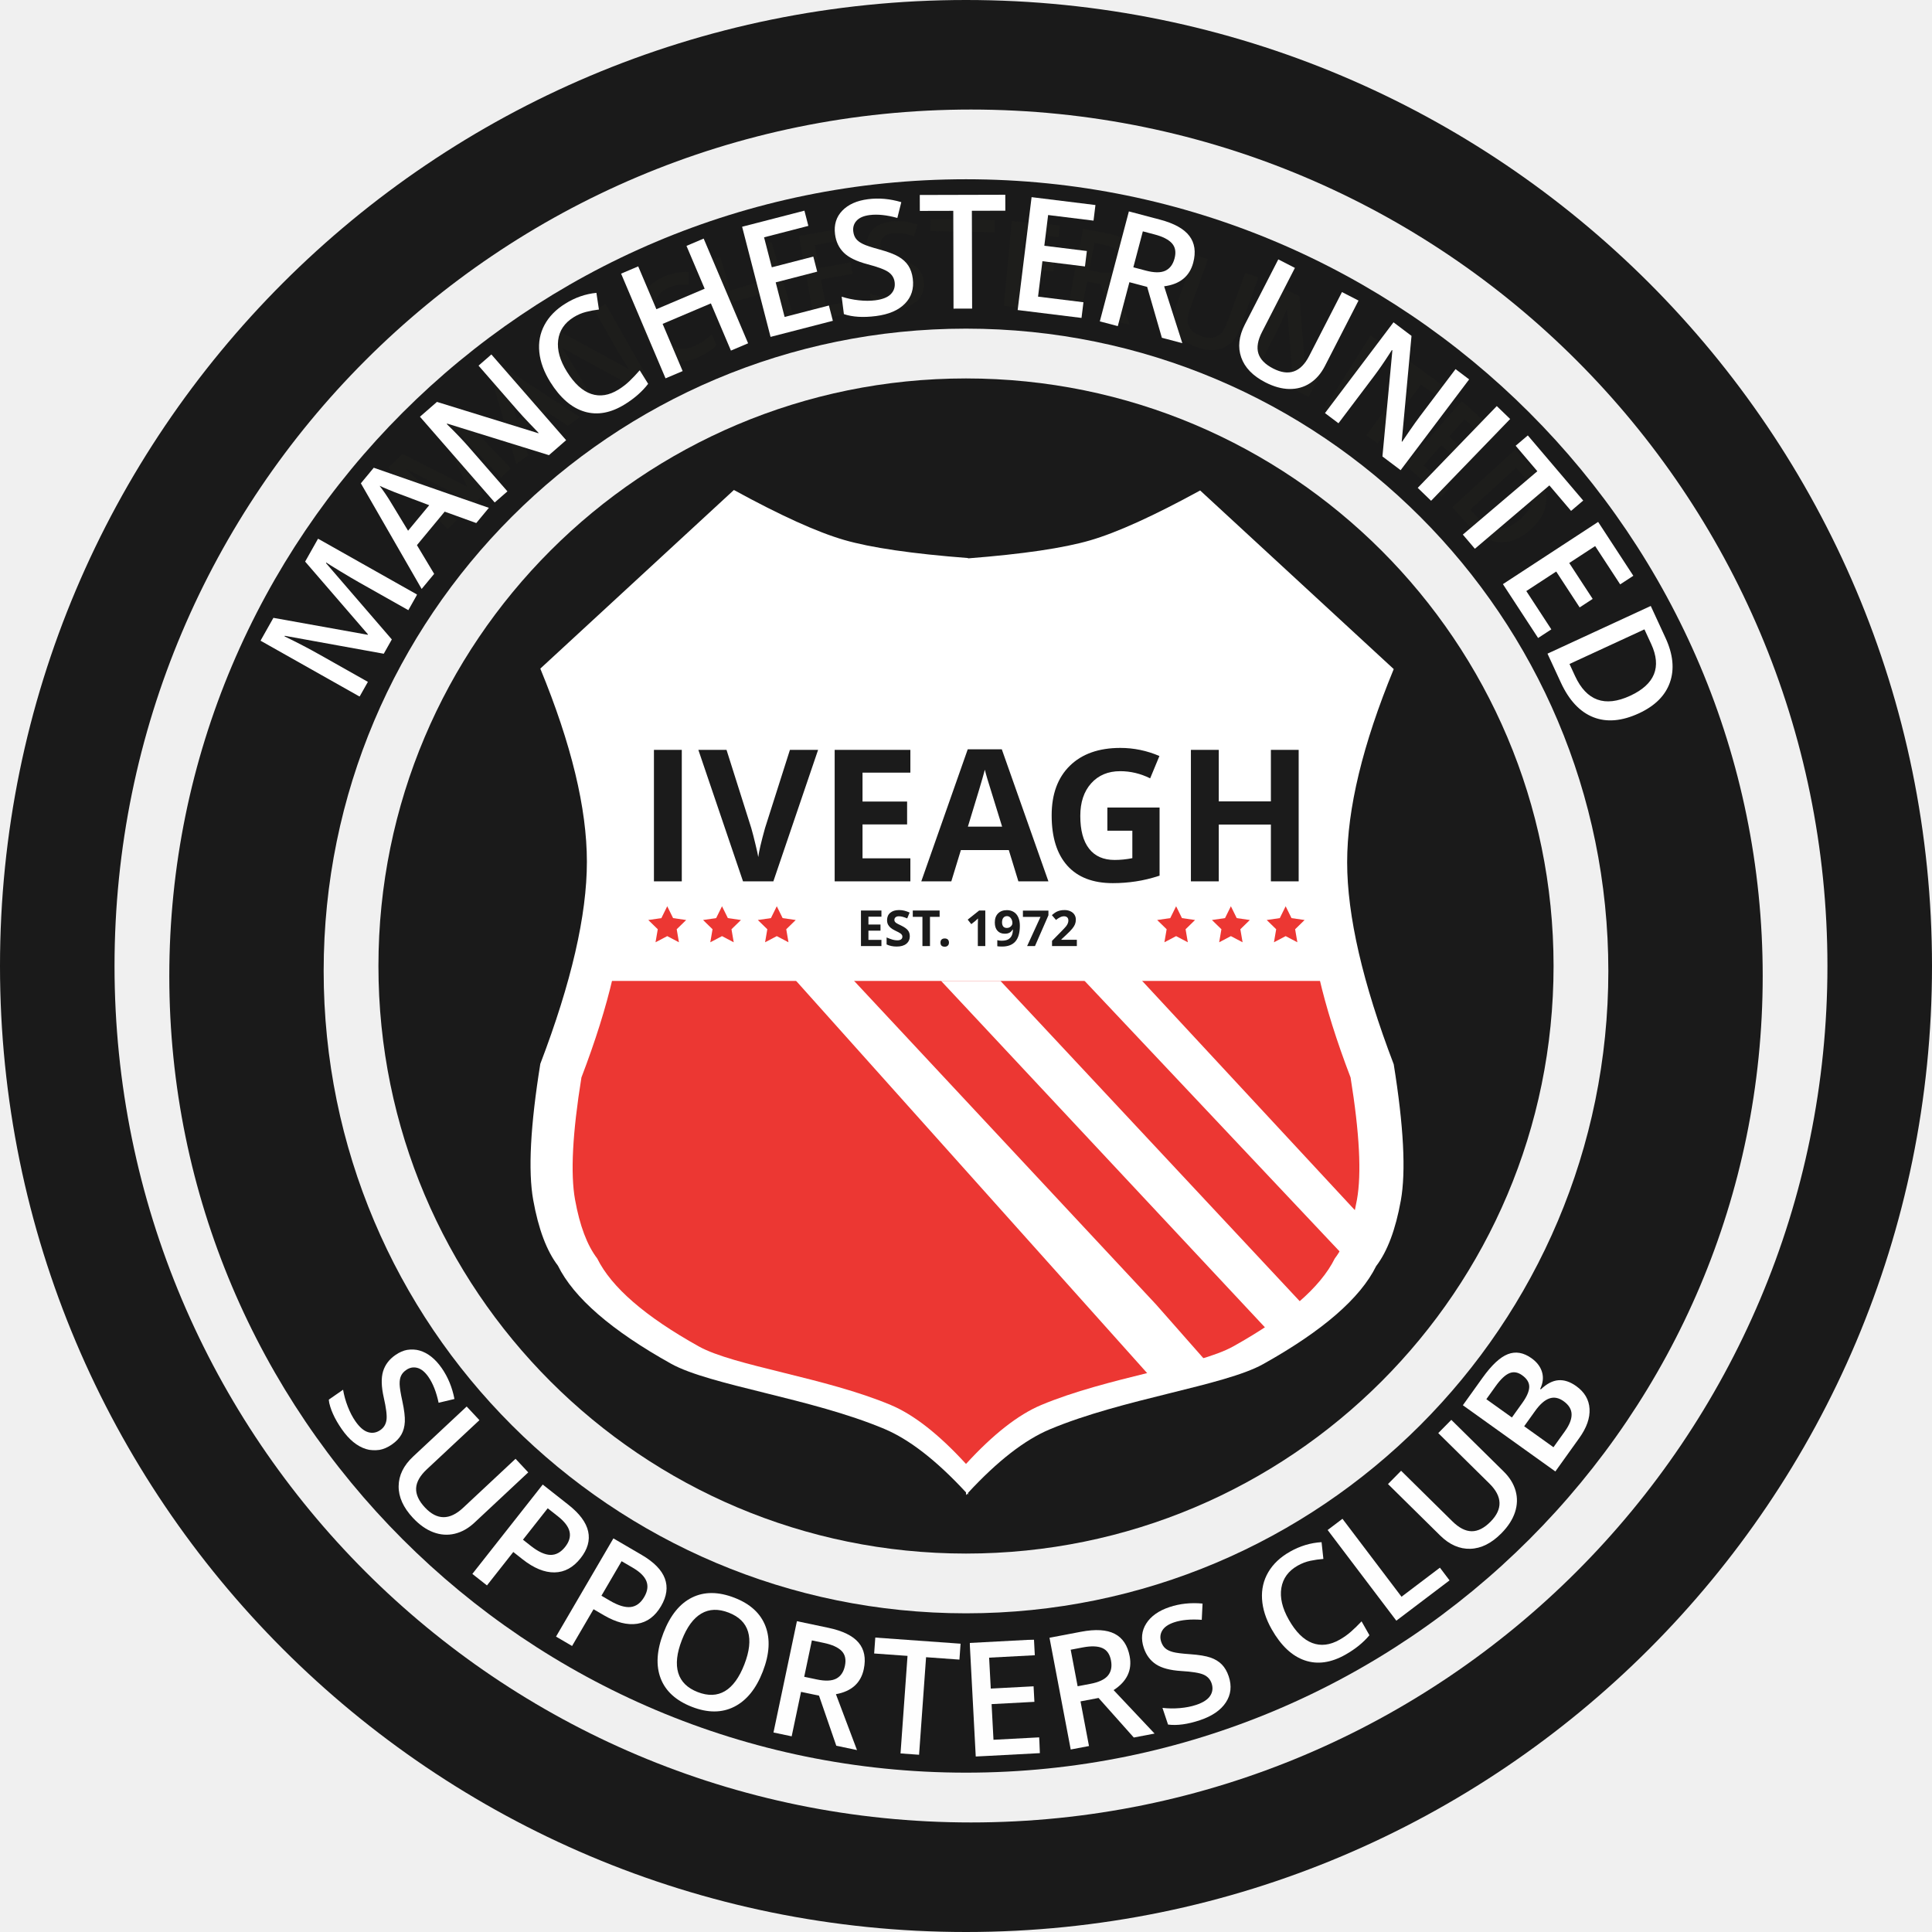
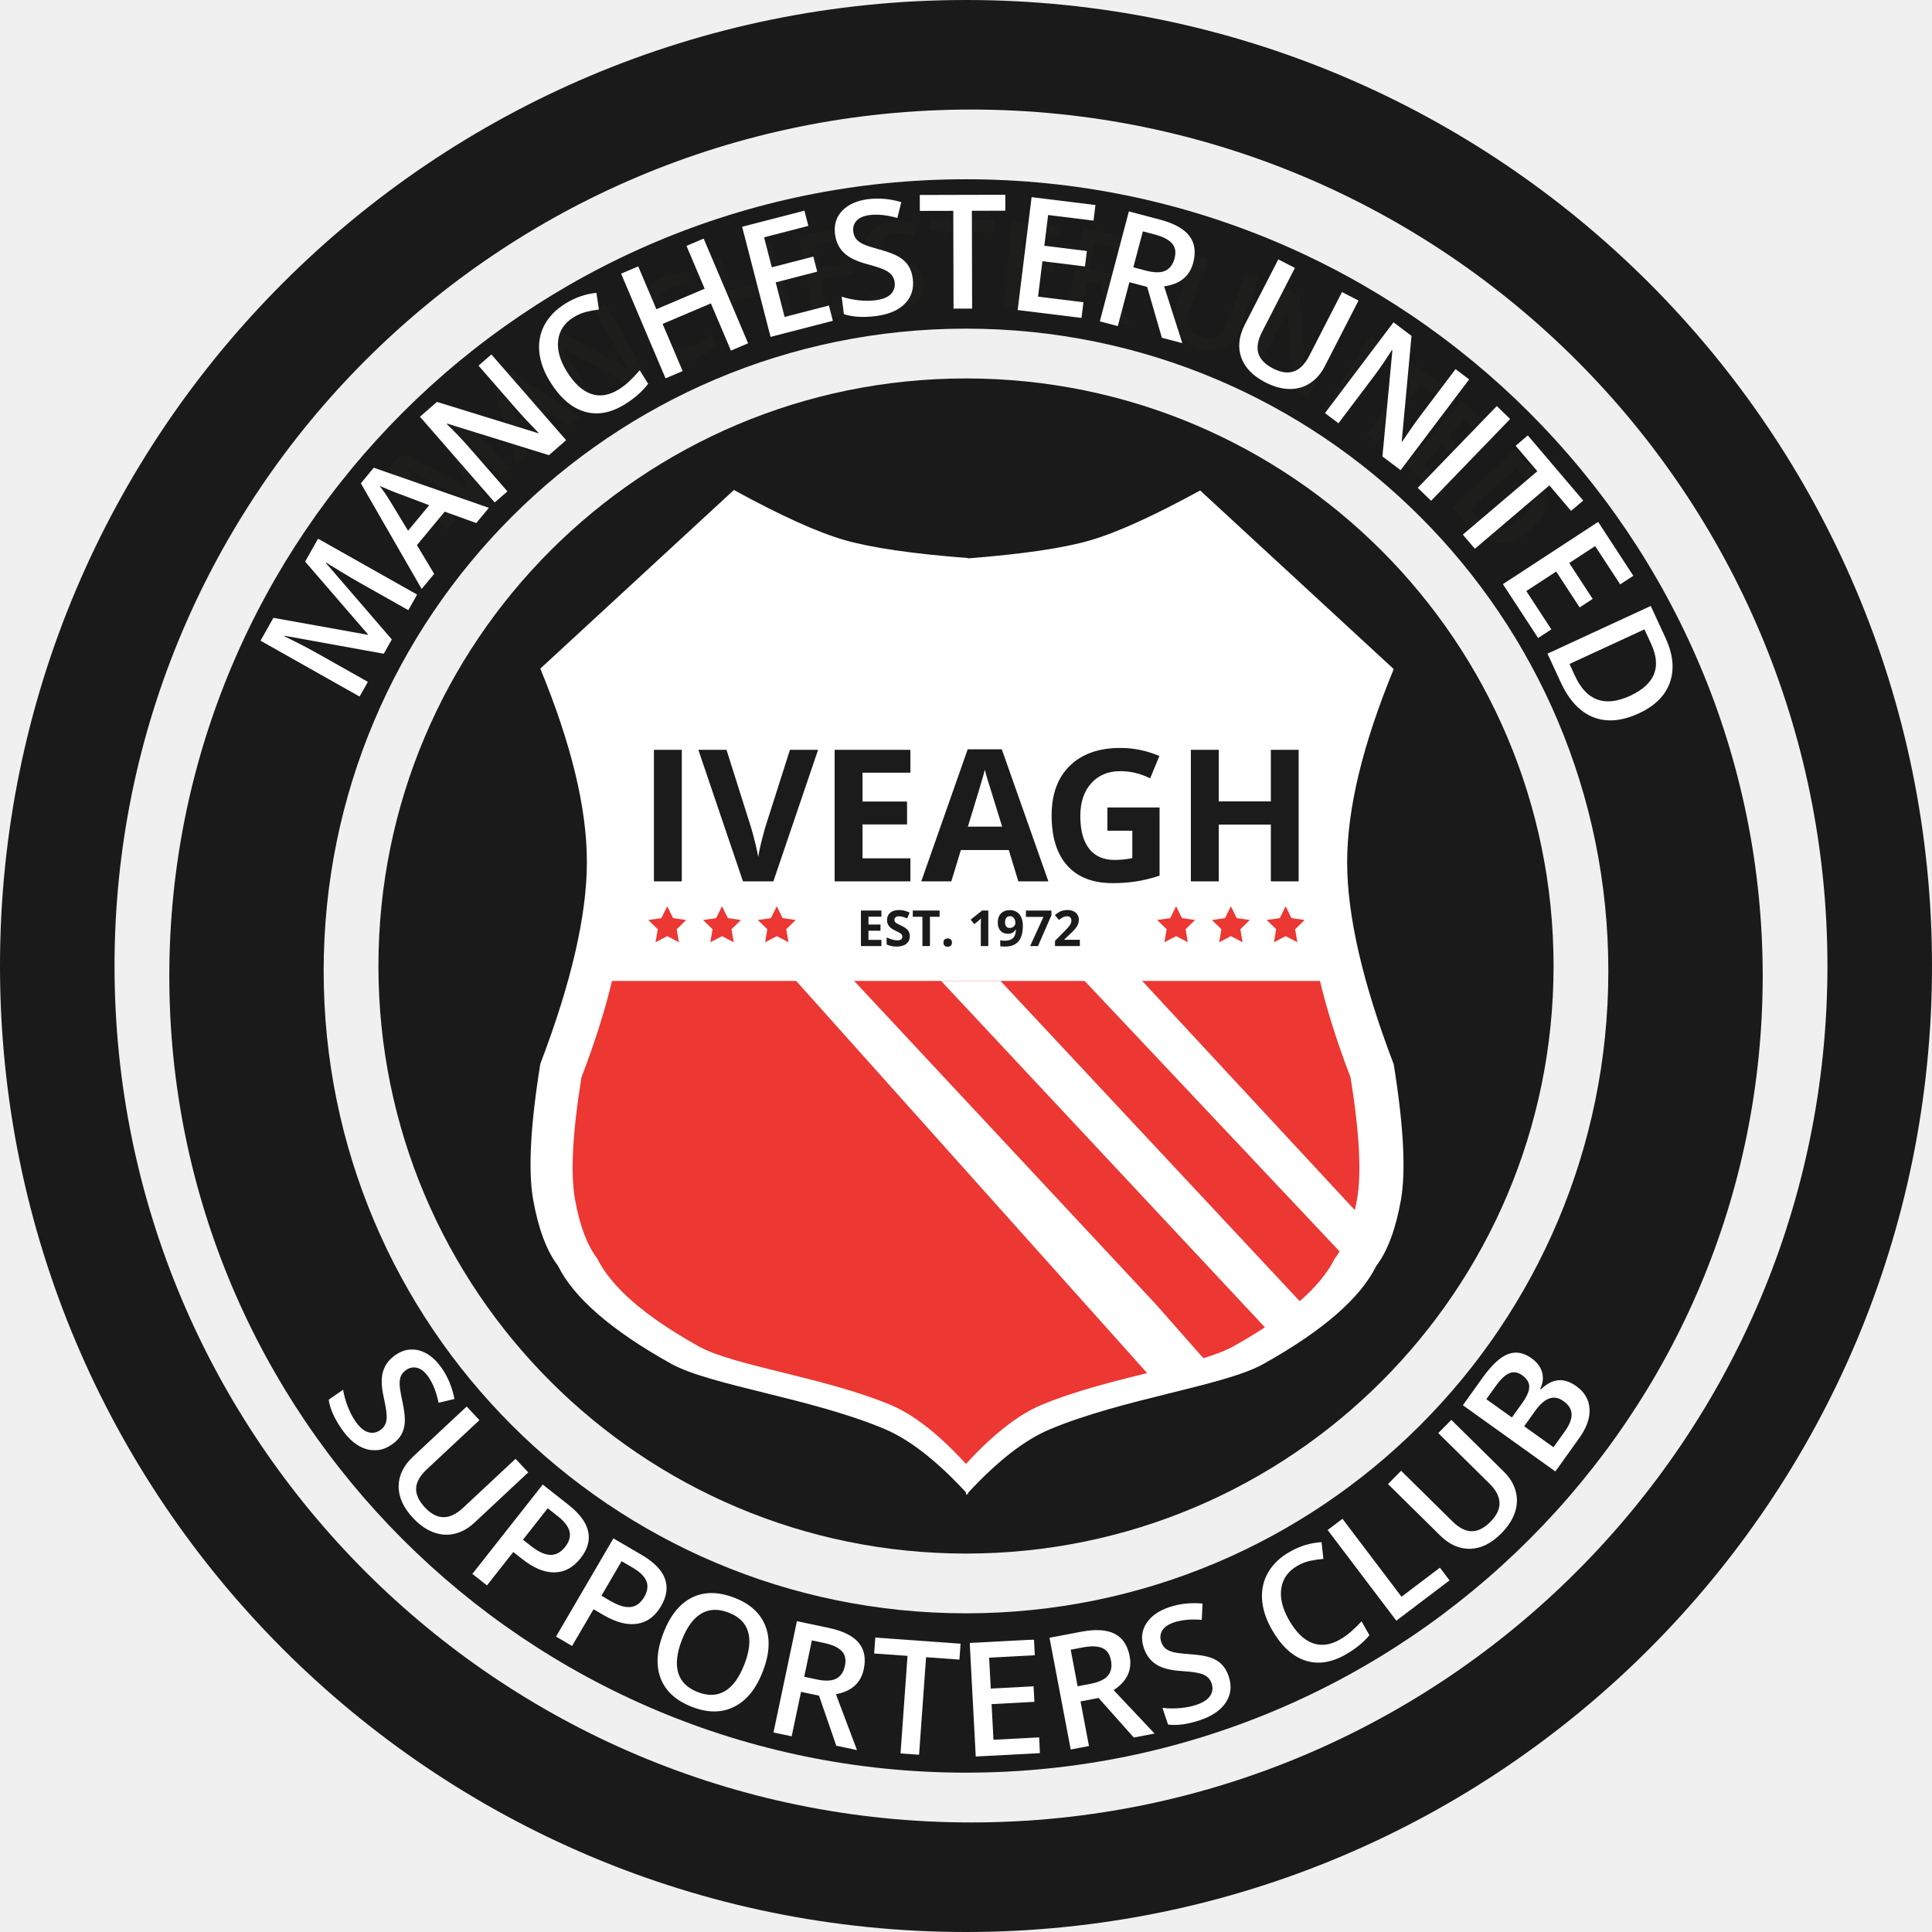
<svg xmlns="http://www.w3.org/2000/svg" xmlns:xlink="http://www.w3.org/1999/xlink" width="388px" height="388px" viewBox="0 0 388 388" version="1.1">
  <defs>
    <path d="M79,12.262 C89.086,11.488 96.552,10.399 101.397,8.994 C106.241,7.589 112.869,4.591 121.28,0 L156.234,32.181 C150.626,45.763 147.822,57.364 147.822,66.981 C147.822,76.599 150.626,88.734 156.234,103.388 C158.029,114.519 158.456,122.698 157.514,127.926 C156.572,133.154 155.088,137.092 153.062,139.739 C150.198,145.531 143.395,151.418 132.654,157.402 C125.619,161.322 107.265,163.633 94.1,169.167 C89.477,171.11 84.444,175.055 79,181 C73.556,175.055 68.523,171.11 63.9,169.167 C50.735,163.633 32.381,161.322 25.346,157.402 C14.605,151.418 7.802,145.531 4.938,139.739 C2.912,137.092 1.428,133.154 0.486,127.926 C-0.456,122.698 -0.029,114.519 1.766,103.388 C7.374,88.734 10.178,76.599 10.178,66.981 C10.178,57.364 7.374,45.763 1.766,32.181 L36.72,0 C45.131,4.591 51.759,7.589 56.603,8.994 C61.448,10.399 68.914,11.488 79,12.262 Z" id="path-1" />
    <polygon id="path-3" points="0.86 0.089 13.776 0.089 13.776 17.346 0.86 17.346" />
    <polygon id="path-5" points="0.651 0.392 19.54 0.392 19.54 19 0.651 19" />
    <polygon id="path-7" points="0 0.044 31.284 0.044 31.284 31.599 0 31.599" />
    <polygon id="path-9" points="0 0.238 25.266 0.238 25.266 20.512 0 20.512" />
    <polygon id="path-11" points="0.748 0.503 14.862 0.503 14.862 24 0.748 24" />
  </defs>
  <g id="Logo" stroke="none" stroke-width="1" fill="none" fill-rule="evenodd">
    <g id="Group-10">
      <g id="Group-9">
        <g id="Group-8">
          <g id="Group-7">
            <g id="Group-6">
              <path d="M194,388 C86.857,388 0,301.143 0,194 C0,86.857 86.857,0 194,0 C301.143,0 388,86.857 388,194 C388,301.143 301.143,388 194,388 Z M195,366 C289.993,366 367,288.993 367,194 C367,99.007 289.993,22 195,22 C100.007,22 23,99.007 23,194 C23,288.993 100.007,366 195,366 Z" id="Combined-Shape" fill="#1A1A1A" />
              <path d="M194,356 C105.634,356 34,284.366 34,196 C34,107.634 105.634,36 194,36 C282.366,36 354,107.634 354,196 C354,284.366 282.366,356 194,356 Z M194,324 C265.245,324 323,266.245 323,195 C323,123.755 265.245,66 194,66 C122.755,66 65,123.755 65,195 C65,266.245 122.755,324 194,324 Z" id="Combined-Shape" fill="#1A1A1A" />
              <circle id="Oval" fill="#1A1A1A" cx="194" cy="194" r="118" />
              <g id="Group-2" transform="translate(106, 98)">
                <g id="Group-3">
                  <path d="M88.411,14.136 C99.421,13.276 107.588,12.072 112.91,10.525 C118.299,8.959 125.67,5.617 135.024,0.5 L173.901,36.371 C167.664,51.511 164.546,64.442 164.546,75.162 C164.546,85.883 167.664,99.41 173.901,115.744 C175.898,128.151 176.373,137.268 175.325,143.096 C174.278,148.923 172.627,153.312 170.374,156.264 C167.188,162.719 159.622,169.282 147.676,175.952 C139.851,180.321 119.437,182.897 104.795,189.065 C99.77,191.183 94.308,195.43 88.411,201.809 L88.411,202.16 C88.357,202.101 88.303,202.042 88.25,201.984 C88.166,202.074 88.083,202.165 88,202.256 L88,201.713 C82.103,195.335 76.642,191.087 71.616,188.97 C56.975,182.801 36.56,180.225 28.735,175.856 C16.789,169.186 9.223,162.624 6.037,156.168 C3.784,153.217 2.133,148.827 1.086,143 C0.038,137.173 0.513,128.055 2.51,115.648 C8.747,99.314 11.865,85.787 11.865,75.066 C11.865,64.346 8.747,51.416 2.51,36.275 L41.387,0.404 C50.741,5.522 58.112,8.863 63.501,10.43 C68.889,11.996 77.193,13.21 88.411,14.072 L88.411,14.136 Z" id="Combined-Shape" fill="#FFFFFF" />
                  <g id="Rectangle" transform="translate(9, 15)">
                    <mask id="mask-2" fill="white">
                      <use xlink:href="#path-1" />
                    </mask>
                    <use id="Mask" fill="#FFFFFF" xlink:href="#path-1" />
                    <rect fill="#EC3733" mask="url(#mask-2)" x="-19" y="84" width="222" height="109" />
                  </g>
                </g>
              </g>
-               <text id="IVEAGH" font-family="OpenSans-Bold, Open Sans" font-size="37" font-weight="bold" fill="#1B1B1B">
-                 <tspan x="128" y="177">IVE</tspan>
-                 <tspan x="185.018" y="177" letter-spacing="-1.5">A</tspan>
-                 <tspan x="209.045" y="177">G</tspan>
-                 <tspan x="235.838" y="177" letter-spacing="-2.2">H</tspan>
-               </text>
-               <text id="EST.-1972" font-family="OpenSans-Bold, Open Sans" font-size="10" font-weight="bold" fill="#1B1B1B">
-                 <tspan x="172" y="190">EST. 1972</tspan>
-               </text>
+               <path d="M131.324,177 L131.324,150.587 L136.925,150.587 L136.925,177 L131.324,177 Z M158.641,150.587 L164.295,150.587 L155.316,177 L149.21,177 L140.249,150.587 L145.904,150.587 L150.872,166.305 C151.149,167.232 151.435,168.313 151.73,169.548 C152.025,170.782 152.209,171.64 152.281,172.122 C152.414,171.014 152.865,169.075 153.636,166.305 L158.641,150.587 Z M182.832,177 L167.62,177 L167.62,150.587 L182.832,150.587 L182.832,155.176 L173.22,155.176 L173.22,160.975 L182.163,160.975 L182.163,165.564 L173.22,165.564 L173.22,172.375 L182.832,172.375 L182.832,177 Z M204.511,177 L202.596,170.713 L192.967,170.713 L191.052,177 L185.018,177 L194.34,150.479 L201.187,150.479 L210.545,177 L204.511,177 Z M201.259,166.016 C199.489,160.319 198.492,157.097 198.269,156.35 C198.046,155.603 197.887,155.013 197.791,154.58 C197.393,156.121 196.255,159.933 194.376,166.016 L201.259,166.016 Z M222.396,162.167 L232.875,162.167 L232.875,175.862 C231.177,176.416 229.578,176.804 228.078,177.027 C226.579,177.25 225.046,177.361 223.48,177.361 C219.494,177.361 216.45,176.19 214.348,173.847 C212.246,171.505 211.195,168.141 211.195,163.757 C211.195,159.494 212.415,156.169 214.854,153.785 C217.293,151.4 220.674,150.208 224.998,150.208 C227.708,150.208 230.322,150.75 232.839,151.833 L230.978,156.314 C229.051,155.35 227.046,154.869 224.962,154.869 C222.541,154.869 220.602,155.682 219.145,157.308 C217.687,158.934 216.958,161.12 216.958,163.866 C216.958,166.732 217.546,168.921 218.72,170.433 C219.894,171.944 221.602,172.7 223.842,172.7 C225.01,172.7 226.196,172.58 227.401,172.339 L227.401,166.829 L222.396,166.829 L222.396,162.167 Z M260.806,177 L255.223,177 L255.223,165.6 L244.763,165.6 L244.763,177 L239.162,177 L239.162,150.587 L244.763,150.587 L244.763,160.939 L255.223,160.939 L255.223,150.587 L260.806,150.587 L260.806,177 Z" id="IVEAGH" fill="#1B1B1B" />
+               <path d="M177.01,190 L172.898,190 L172.898,182.861 L177.01,182.861 L177.01,184.102 L174.412,184.102 L174.412,185.669 L176.829,185.669 L176.829,186.909 L174.412,186.909 L174.412,188.75 L177.01,188.75 L177.01,190 Z M182.713,188.018 C182.713,188.662 182.481,189.17 182.017,189.541 C181.553,189.912 180.908,190.098 180.081,190.098 C179.319,190.098 178.646,189.954 178.06,189.668 L178.06,188.262 C178.541,188.477 178.949,188.628 179.283,188.716 C179.616,188.804 179.922,188.848 180.198,188.848 C180.53,188.848 180.785,188.784 180.962,188.657 C181.14,188.53 181.229,188.341 181.229,188.091 C181.229,187.951 181.189,187.826 181.111,187.717 C181.033,187.608 180.918,187.503 180.767,187.402 C180.616,187.301 180.307,187.14 179.842,186.919 C179.406,186.714 179.078,186.517 178.86,186.328 C178.642,186.139 178.468,185.92 178.338,185.669 C178.208,185.418 178.143,185.125 178.143,184.79 C178.143,184.159 178.357,183.662 178.785,183.301 C179.213,182.939 179.804,182.759 180.56,182.759 C180.931,182.759 181.285,182.803 181.622,182.891 C181.958,182.979 182.311,183.102 182.679,183.262 L182.19,184.438 C181.81,184.282 181.495,184.173 181.246,184.111 C180.997,184.049 180.752,184.019 180.511,184.019 C180.224,184.019 180.005,184.085 179.852,184.219 C179.699,184.352 179.622,184.526 179.622,184.741 C179.622,184.875 179.653,184.991 179.715,185.09 C179.777,185.19 179.875,185.286 180.01,185.378 C180.145,185.471 180.465,185.638 180.97,185.879 C181.637,186.198 182.094,186.518 182.342,186.838 C182.589,187.159 182.713,187.552 182.713,188.018 Z M186.761,190 L185.247,190 L185.247,184.121 L183.309,184.121 L183.309,182.861 L188.699,182.861 L188.699,184.121 L186.761,184.121 L186.761,190 Z M189.471,189.302 C189.471,189.028 189.544,188.822 189.69,188.682 C189.837,188.542 190.05,188.472 190.33,188.472 C190.6,188.472 190.809,188.543 190.958,188.687 C191.106,188.83 191.18,189.035 191.18,189.302 C191.18,189.559 191.105,189.762 190.955,189.91 C190.805,190.058 190.597,190.132 190.33,190.132 C190.057,190.132 189.845,190.059 189.695,189.915 C189.546,189.77 189.471,189.565 189.471,189.302 Z M198.479,190 L196.971,190 L196.971,185.869 L196.985,185.19 L197.01,184.448 C196.759,184.699 196.585,184.863 196.487,184.941 L195.667,185.601 L194.939,184.692 L197.239,182.861 L198.479,182.861 L198.479,190 Z M205.418,185.908 C205.418,187.314 205.122,188.364 204.529,189.058 C203.937,189.751 203.04,190.098 201.839,190.098 C201.416,190.098 201.095,190.075 200.877,190.029 L200.877,188.818 C201.15,188.887 201.437,188.921 201.736,188.921 C202.241,188.921 202.656,188.847 202.981,188.699 C203.307,188.551 203.556,188.318 203.729,188 C203.901,187.683 204,187.246 204.026,186.689 L203.968,186.689 C203.779,186.995 203.561,187.21 203.313,187.334 C203.066,187.458 202.757,187.52 202.386,187.52 C201.764,187.52 201.274,187.32 200.916,186.921 C200.558,186.523 200.379,185.968 200.379,185.259 C200.379,184.494 200.596,183.889 201.031,183.445 C201.465,183 202.057,182.778 202.806,182.778 C203.333,182.778 203.794,182.902 204.19,183.149 C204.585,183.397 204.889,183.756 205.101,184.226 C205.312,184.696 205.418,185.257 205.418,185.908 Z M202.835,183.989 C202.522,183.989 202.278,184.097 202.103,184.312 C201.927,184.526 201.839,184.836 201.839,185.239 C201.839,185.584 201.919,185.858 202.078,186.06 C202.238,186.261 202.48,186.362 202.806,186.362 C203.112,186.362 203.374,186.262 203.592,186.062 C203.81,185.862 203.919,185.632 203.919,185.371 C203.919,184.984 203.817,184.657 203.614,184.39 C203.41,184.123 203.151,183.989 202.835,183.989 Z M206.873,190 L209.554,184.141 L206.033,184.141 L206.033,182.871 L211.155,182.871 L211.155,183.818 L208.455,190 L206.873,190 Z M216.863,190 L211.873,190 L211.873,188.95 L213.665,187.139 C214.196,186.595 214.542,186.218 214.705,186.008 C214.868,185.798 214.985,185.604 215.057,185.425 C215.128,185.246 215.164,185.06 215.164,184.868 C215.164,184.582 215.085,184.368 214.927,184.229 C214.769,184.089 214.559,184.019 214.295,184.019 C214.018,184.019 213.75,184.082 213.489,184.209 C213.229,184.336 212.957,184.517 212.674,184.751 L211.854,183.779 C212.205,183.48 212.496,183.268 212.728,183.145 C212.959,183.021 213.211,182.926 213.484,182.859 C213.758,182.792 214.064,182.759 214.402,182.759 C214.848,182.759 215.242,182.84 215.584,183.003 C215.926,183.166 216.191,183.394 216.38,183.687 C216.569,183.979 216.663,184.315 216.663,184.692 C216.663,185.021 216.605,185.33 216.49,185.618 C216.374,185.906 216.195,186.201 215.953,186.504 C215.71,186.807 215.283,187.238 214.671,187.798 L213.753,188.662 L213.753,188.73 L216.863,188.73 L216.863,190 Z" id="EST.-1972" fill="#1B1B1B" />
              <g id="Group-4" transform="translate(130, 182)" fill="#EC3733">
                <polygon id="Star" points="26 6 23.649 7.236 24.098 4.618 22.196 2.764 24.824 2.382 26 0 27.176 2.382 29.804 2.764 27.902 4.618 28.351 7.236" />
                <polygon id="Star" points="15 6 12.649 7.236 13.098 4.618 11.196 2.764 13.824 2.382 15 0 16.176 2.382 18.804 2.764 16.902 4.618 17.351 7.236" />
                <polygon id="Star" points="4 6 1.649 7.236 2.098 4.618 0.196 2.764 2.824 2.382 4 0 5.176 2.382 7.804 2.764 5.902 4.618 6.351 7.236" />
              </g>
              <g id="Group-5" transform="translate(232, 182)" fill="#EC3733">
                <polygon id="Star" points="26.196 6 23.845 7.236 24.294 4.618 22.392 2.764 25.02 2.382 26.196 0 27.371 2.382 30 2.764 28.098 4.618 28.547 7.236" />
                <polygon id="Star" points="15.196 6 12.845 7.236 13.294 4.618 11.392 2.764 14.02 2.382 15.196 0 16.371 2.382 19 2.764 17.098 4.618 17.547 7.236" />
                <polygon id="Star" points="4.196 6 1.845 7.236 2.294 4.618 0.392 2.764 3.02 2.382 4.196 0 5.371 2.382 8 2.764 6.098 4.618 6.547 7.236" />
              </g>
              <path d="M163.535,196 L170.603,196 L232.181,261.992 L243.392,274.717 C242.245,275.895 241.114,276.847 240,277.57 C238.886,278.294 236.219,278.294 232,277.57 L159,196 L163.535,196 Z" id="Path-3" fill="#FFFFFF" />
              <polygon id="Path-3" fill="#FFFFFF" points="193.661 197 200.925 197 262.895 263.321 255.808 268.464 189 197" />
              <path d="M219.535,193.155 L226.603,194 L278.352,249.776 L277.21,249.776 C274.578,248.011 272.726,247.424 271.654,248.015 C270.582,248.605 270.582,250.637 271.654,254.109 L215,194 L219.535,193.155 Z" id="Path-3" fill="#FFFFFF" />
              <g id="Group-35" transform="translate(78, 43)">
                <path d="M17.209,58.123 L3.715,51.244 L3.647,51.309 C5.215,52.749 6.643,54.141 7.929,55.481 L13.7,61.492 L11.867,63.253 L0.001,50.894 L2.849,48.16 L15.72,54.695 L15.771,54.646 L9.864,41.423 L12.722,38.679 L24.587,51.038 L22.643,52.904 L16.776,46.793 C16.186,46.179 15.432,45.364 14.518,44.348 C13.601,43.332 13.055,42.708 12.877,42.478 L12.809,42.543 L18.992,56.411 L17.209,58.123 Z" id="Fill-1" fill="#1D1D1B" />
                <path d="M29.82,38.216 L25.758,35.418 C25.478,35.237 25.055,34.937 24.489,34.519 C23.924,34.102 23.516,33.791 23.268,33.586 C23.669,34.484 24.045,35.512 24.396,36.671 L25.804,41.182 L29.82,38.216 Z M36.051,42.53 L31.848,39.719 L26.579,43.611 L28.057,48.434 L25.682,50.188 L20.618,32.542 L23.069,30.732 L38.445,40.761 L36.051,42.53 Z" id="Fill-3" fill="#1D1D1B" />
                <path d="M52.096,32.934 L49.113,34.635 L35.032,26.946 L34.951,26.993 L35.379,27.625 C36.194,28.833 36.899,29.96 37.494,31.006 L41.905,38.743 L39.696,40.002 L31.211,25.118 L34.164,23.435 L48.19,31.074 L48.251,31.039 C48.148,30.891 47.797,30.338 47.197,29.38 C46.597,28.423 46.141,27.669 45.827,27.119 L41.382,19.321 L43.612,18.05 L52.096,32.934 Z" id="Fill-5" fill="#1D1D1B" />
                <path d="M56.354,14.732 C54.873,15.361 53.931,16.38 53.528,17.791 C53.125,19.201 53.316,20.83 54.101,22.678 C54.922,24.613 55.951,25.903 57.189,26.549 C58.426,27.195 59.818,27.19 61.364,26.533 C62.033,26.249 62.652,25.908 63.221,25.509 C63.791,25.11 64.369,24.664 64.956,24.168 L65.895,26.379 C64.856,27.372 63.553,28.201 61.986,28.866 C59.677,29.846 57.607,29.899 55.777,29.026 C53.946,28.152 52.479,26.414 51.373,23.811 C50.677,22.171 50.368,20.609 50.447,19.125 C50.525,17.64 50.993,16.329 51.852,15.192 C52.71,14.056 53.905,13.162 55.437,12.512 C57.048,11.828 58.68,11.534 60.333,11.629 L60.317,14.17 C59.678,14.145 59.021,14.162 58.347,14.223 C57.673,14.285 57.008,14.454 56.354,14.732" id="Fill-7" fill="#1D1D1B" />
                <polygon id="Fill-9" fill="#1D1D1B" points="81.791 22.023 79.094 22.82 76.906 15.414 69.332 17.651 71.519 25.056 68.834 25.851 63.98 9.418 66.666 8.626 68.65 15.347 76.227 13.108 74.24 6.388 76.938 5.591" />
                <polygon id="Fill-11" fill="#1D1D1B" points="95.051 19.541 85.515 21.268 82.463 4.41 91.999 2.683 92.421 5.011 85.64 6.239 86.471 10.829 92.825 9.678 93.242 11.985 86.889 13.136 87.847 18.428 94.627 17.201" />
                <path d="M107.549,13.665 C107.683,15.184 107.24,16.422 106.219,17.384 C105.199,18.345 103.723,18.91 101.794,19.081 C99.863,19.253 98.257,19.093 96.975,18.602 L96.741,15.964 C97.551,16.262 98.404,16.477 99.298,16.608 C100.192,16.741 101.016,16.773 101.772,16.707 C102.876,16.61 103.673,16.326 104.161,15.86 C104.649,15.393 104.862,14.806 104.799,14.098 C104.742,13.46 104.453,12.94 103.931,12.54 C103.409,12.139 102.367,11.701 100.803,11.227 C99.191,10.736 98.03,10.114 97.32,9.361 C96.611,8.607 96.205,7.663 96.105,6.527 C95.978,5.103 96.385,3.938 97.324,3.03 C98.263,2.123 99.585,1.595 101.289,1.444 C102.924,1.3 104.582,1.514 106.264,2.086 L105.578,4.441 C104.005,3.937 102.622,3.737 101.431,3.844 C100.528,3.924 99.862,4.181 99.429,4.614 C98.997,5.05 98.81,5.59 98.867,6.236 C98.906,6.678 99.033,7.05 99.248,7.348 C99.463,7.646 99.797,7.918 100.249,8.159 C100.702,8.402 101.505,8.704 102.659,9.063 C103.958,9.475 104.919,9.88 105.543,10.278 C106.167,10.678 106.64,11.15 106.963,11.694 C107.285,12.239 107.481,12.896 107.549,13.665" id="Fill-13" fill="#1D1D1B" />
                <g id="Group-17" transform="translate(108, 0.9113)">
                  <mask id="mask-4" fill="white">
                    <use xlink:href="#path-3" />
                  </mask>
                  <g id="Clip-16" />
                  <polygon id="Fill-15" fill="#1D1D1B" mask="url(#mask-4)" points="8.46 17.346 5.66 17.302 5.898 2.572 0.86 2.49 0.899 0.088 13.776 0.297 13.737 2.7 8.699 2.618" />
                </g>
                <polygon id="Fill-18" fill="#1D1D1B" points="133.251 19.323 123.601 18.429 125.18 1.37 134.831 2.263 134.612 4.62 127.751 3.985 127.321 8.629 133.751 9.224 133.534 11.558 127.105 10.963 126.609 16.319 133.47 16.954" />
                <path d="M140.751,11.276 L142.661,11.644 C143.942,11.891 144.916,11.833 145.584,11.467 C146.251,11.103 146.674,10.453 146.855,9.517 C147.038,8.566 146.859,7.823 146.317,7.289 C145.776,6.755 144.88,6.367 143.629,6.126 L141.812,5.776 L140.751,11.276 Z M140.312,13.554 L139.016,20.274 L136.266,19.744 L139.51,2.921 L144.262,3.837 C146.433,4.256 147.961,4.972 148.848,5.986 C149.734,7.001 150.02,8.329 149.703,9.97 C149.299,12.065 147.922,13.347 145.572,13.817 L148.889,22.178 L145.759,21.574 L143.027,14.078 L140.312,13.554 Z" id="Fill-20" fill="#1D1D1B" />
                <path d="M174.713,12.734 L170.94,23.158 C170.509,24.348 169.877,25.297 169.043,26.005 C168.209,26.712 167.222,27.132 166.082,27.263 C164.942,27.395 163.7,27.217 162.356,26.731 C160.358,26.007 158.995,24.916 158.269,23.457 C157.543,21.997 157.515,20.342 158.185,18.491 L161.942,8.111 L164.587,9.068 L160.897,19.261 C160.416,20.59 160.369,21.683 160.757,22.538 C161.146,23.393 161.979,24.052 163.257,24.515 C165.74,25.413 167.454,24.559 168.398,21.951 L172.08,11.78 L174.713,12.734 Z" id="Fill-22" fill="#1D1D1B" />
                <path d="M184.834,36.733 L181.777,35.169 L180.496,19.177 L180.413,19.134 L180.118,19.839 C179.553,21.183 178.997,22.39 178.449,23.461 L174.392,31.39 L172.127,30.231 L179.932,14.979 L182.958,16.527 L184.251,32.446 L184.313,32.478 C184.381,32.311 184.651,31.714 185.124,30.688 C185.596,29.662 185.977,28.867 186.265,28.303 L190.354,20.312 L192.639,21.482 L184.834,36.733 Z" id="Fill-24" fill="#1D1D1B" />
                <polygon id="Fill-26" fill="#1D1D1B" points="188.106 38.891 197.238 24.395 199.607 25.888 190.476 40.384" />
                <polygon id="Fill-28" fill="#1D1D1B" points="198.661 46.08 196.404 44.422 205.124 32.55 201.063 29.567 202.485 27.631 212.865 35.255 211.443 37.191 207.381 34.208" />
                <polygon id="Fill-30" fill="#1D1D1B" points="211.472 56.815 204.218 50.388 215.58 37.565 222.834 43.99 221.264 45.763 216.106 41.194 213.014 44.684 217.847 48.967 216.292 50.721 211.459 46.438 207.892 50.465 213.05 55.033" />
                <g id="Group-34" transform="translate(213, 46.9113)">
                  <mask id="mask-6" fill="white">
                    <use xlink:href="#path-5" />
                  </mask>
                  <g id="Clip-33" />
                  <path d="M14.434,14.229 C17.461,11.461 17.68,8.662 15.092,5.831 L13.455,4.041 L4.279,12.431 L5.623,13.901 C8.407,16.945 11.344,17.055 14.434,14.229 M16.496,16.345 C14.409,18.253 12.283,19.133 10.12,18.984 C7.956,18.834 5.878,17.67 3.885,15.491 L0.651,11.953 L13.295,0.392 L16.869,4.301 C18.709,6.313 19.598,8.375 19.537,10.484 C19.476,12.594 18.462,14.547 16.496,16.345" id="Fill-32" fill="#1D1D1B" mask="url(#mask-6)" />
                </g>
              </g>
              <g id="Group-34" transform="translate(195, 91) rotate(1) translate(-195, -91) translate(53, 39)">
                <g id="Group-3" transform="translate(0, 71.427)">
                  <mask id="mask-8" fill="white">
                    <use xlink:href="#path-7" />
                  </mask>
                  <g id="Clip-2" />
                  <path d="M24.791,22.914 L4.859,19.659 L4.8,19.768 C7.375,20.962 9.754,22.148 11.934,23.328 L21.703,28.617 L20.09,31.599 L-0.001,20.725 L2.506,16.094 L21.508,19.165 L21.552,19.082 L8.681,4.688 L11.194,0.044 L31.284,10.918 L29.573,14.079 L19.639,8.701 C18.64,8.161 17.352,7.431 15.777,6.513 C14.2,5.595 13.252,5.026 12.934,4.806 L12.874,4.915 L26.36,20.015 L24.791,22.914 Z" id="Fill-1" fill="#FFFFFF" mask="url(#mask-8)" />
                </g>
                <path d="M33.398,64.355 L27.204,62.144 C26.781,62.005 26.134,61.765 25.262,61.42 C24.39,61.077 23.758,60.815 23.368,60.637 C24.193,61.656 25.03,62.853 25.88,64.226 L29.241,69.554 L33.398,64.355 Z M42.906,67.776 L36.527,65.596 L31.072,72.418 L34.632,78.125 L32.173,81.2 L19.595,60.201 L22.132,57.028 L45.385,64.676 L42.906,67.776 Z" id="Fill-4" fill="#FFFFFF" />
                <path d="M60.662,50.821 L57.265,53.889 L36.726,47.91 L36.634,47.994 L37.372,48.695 C38.779,50.035 40.02,51.301 41.096,52.491 L49.055,61.304 L46.538,63.577 L31.227,46.623 L34.59,43.586 L55.042,49.517 L55.112,49.454 C54.935,49.291 54.32,48.671 53.265,47.596 C52.21,46.521 51.399,45.67 50.834,45.044 L42.812,36.161 L45.351,33.868 L60.662,50.821 Z" id="Fill-6" fill="#FFFFFF" />
                <path d="M61.715,26.122 C59.915,27.29 58.913,28.847 58.71,30.791 C58.507,32.736 59.133,34.831 60.59,37.078 C62.116,39.428 63.766,40.885 65.54,41.447 C67.314,42.009 69.14,41.681 71.019,40.462 C71.832,39.935 72.566,39.344 73.221,38.688 C73.877,38.034 74.533,37.313 75.19,36.527 L76.933,39.214 C75.799,40.757 74.279,42.146 72.374,43.383 C69.569,45.203 66.864,45.75 64.258,45.026 C61.652,44.302 59.323,42.358 57.271,39.194 C55.978,37.202 55.212,35.222 54.972,33.254 C54.732,31.287 55.044,29.457 55.909,27.766 C56.774,26.075 58.137,24.626 59.998,23.418 C61.955,22.148 64.031,21.385 66.224,21.129 L66.789,24.469 C65.944,24.583 65.086,24.758 64.215,24.994 C63.344,25.23 62.51,25.606 61.715,26.122" id="Fill-8" fill="#FFFFFF" />
                <polygon id="Fill-10" fill="#FFFFFF" points="96.864 30.728 93.438 32.253 89.25 22.847 79.629 27.13 83.818 36.537 80.406 38.056 71.114 17.187 74.526 15.668 78.326 24.204 87.947 19.92 84.147 11.384 87.572 9.859" />
                <polygon id="Fill-12" fill="#FFFFFF" points="113.802 25.914 101.349 29.362 95.253 7.347 107.706 3.899 108.549 6.94 99.695 9.392 101.354 15.385 109.651 13.088 110.485 16.1 102.188 18.397 104.101 25.309 112.956 22.857" />
                <path d="M129.703,17.171 C129.995,19.181 129.497,20.864 128.21,22.219 C126.923,23.575 125.001,24.439 122.445,24.81 C119.889,25.182 117.738,25.089 115.994,24.532 L115.486,21.038 C116.587,21.373 117.738,21.594 118.938,21.704 C120.139,21.814 121.239,21.796 122.239,21.651 C123.702,21.438 124.742,21.003 125.356,20.345 C125.972,19.687 126.211,18.889 126.074,17.951 C125.952,17.106 125.528,16.436 124.803,15.942 C124.078,15.447 122.658,14.942 120.541,14.429 C118.358,13.894 116.766,13.152 115.765,12.203 C114.764,11.254 114.154,10.026 113.935,8.521 C113.661,6.635 114.115,5.053 115.298,3.776 C116.481,2.499 118.201,1.696 120.458,1.368 C122.623,1.053 124.847,1.214 127.129,1.851 L126.391,5.037 C124.259,4.484 122.404,4.322 120.827,4.551 C119.631,4.725 118.762,5.117 118.219,5.728 C117.676,6.338 117.467,7.071 117.591,7.927 C117.676,8.514 117.873,8.999 118.181,9.38 C118.489,9.762 118.953,10.097 119.575,10.386 C120.195,10.674 121.287,11.016 122.849,11.41 C124.61,11.859 125.92,12.327 126.78,12.812 C127.64,13.297 128.305,13.89 128.775,14.59 C129.245,15.291 129.555,16.15 129.703,17.171" id="Fill-14" fill="#FFFFFF" />
                <polygon id="Fill-16" fill="#FFFFFF" points="141.723 22.973 137.989 23.048 137.597 3.411 130.879 3.545 130.815 0.343 147.983 0 148.048 3.202 141.33 3.337" />
                <polygon id="Fill-18" fill="#FFFFFF" points="163.721 24.465 150.871 23.106 153.273 0.389 166.123 1.748 165.791 4.887 156.655 3.921 156.001 10.105 164.562 11.01 164.234 14.118 155.672 13.213 154.918 20.345 164.054 21.311" />
                <path d="M173.95,14.118 L176.469,14.737 C178.158,15.152 179.459,15.139 180.372,14.698 C181.285,14.258 181.893,13.42 182.196,12.186 C182.504,10.931 182.316,9.931 181.631,9.183 C180.946,8.435 179.778,7.859 178.13,7.454 L175.732,6.865 L173.95,14.118 Z M173.212,17.122 L171.035,25.984 L167.408,25.093 L172.859,2.909 L179.125,4.449 C181.988,5.152 183.975,6.209 185.088,7.619 C186.2,9.029 186.491,10.817 185.959,12.982 C185.28,15.743 183.36,17.358 180.199,17.826 L184.054,29.182 L179.927,28.168 L176.793,18.002 L173.212,17.122 Z" id="Fill-20" fill="#FFFFFF" />
                <path d="M219.282,20.008 L212.762,33.273 C212.017,34.788 211.041,35.953 209.833,36.77 C208.625,37.586 207.256,37.999 205.726,38.007 C204.196,38.015 202.575,37.598 200.865,36.758 C198.322,35.508 196.675,33.863 195.925,31.823 C195.175,29.783 195.379,27.585 196.537,25.229 L203.03,12.02 L206.395,13.674 L200.02,26.645 C199.188,28.337 198.967,29.778 199.357,30.968 C199.747,32.158 200.756,33.153 202.383,33.952 C205.542,35.505 207.938,34.622 209.569,31.303 L215.93,18.361 L219.282,20.008 Z" id="Fill-22" fill="#FFFFFF" />
                <path d="M228.332,53.918 L224.63,51.225 L226.256,29.896 L226.155,29.822 L225.62,30.689 C224.599,32.342 223.614,33.817 222.672,35.114 L215.685,44.716 L212.942,42.721 L226.383,24.25 L230.047,26.916 L228.452,48.15 L228.526,48.206 C228.65,48 229.131,47.27 229.965,46.016 C230.8,44.762 231.466,43.793 231.963,43.111 L239.005,33.434 L241.772,35.447 L228.332,53.918 Z" id="Fill-24" fill="#FFFFFF" />
                <polygon id="Fill-26" fill="#FFFFFF" points="231.828 57.409 247.415 40.709 250.145 43.257 234.558 59.957" />
                <polygon id="Fill-28" fill="#FFFFFF" points="243.518 69.438 241.05 66.636 255.787 53.652 251.345 48.611 253.748 46.494 265.1 59.378 262.697 61.496 258.255 56.455" />
                <polygon id="Fill-30" fill="#FFFFFF" points="256.526 87.135 249.27 76.442 268.172 63.615 275.428 74.308 272.817 76.08 267.657 68.478 262.512 71.969 267.346 79.093 264.76 80.848 259.926 73.724 253.992 77.751 259.151 85.354" />
                <path d="M275.204,98.417 C280.128,96.038 281.477,92.545 279.253,87.94 L277.845,85.028 L262.919,92.241 L264.075,94.633 C266.468,99.585 270.177,100.846 275.204,98.417 M277.03,101.908 C273.636,103.549 270.585,103.86 267.878,102.843 C265.169,101.826 262.96,99.544 261.247,96 L258.466,90.246 L279.034,80.306 L282.106,86.665 C283.688,89.938 284.038,92.91 283.153,95.582 C282.27,98.254 280.229,100.362 277.03,101.908" id="Fill-32" fill="#FFFFFF" />
              </g>
              <g id="Group-31" transform="translate(66, 270)">
                <g id="Group-3" transform="translate(0, 0.7623)">
                  <mask id="mask-10" fill="white">
                    <use xlink:href="#path-9" />
                  </mask>
                  <g id="Clip-2" />
                  <path d="M12.703,19.333 C11.035,20.491 9.307,20.796 7.519,20.249 C5.732,19.702 4.101,18.367 2.629,16.244 C1.156,14.122 0.279,12.156 0,10.347 L2.901,8.334 C3.092,9.469 3.407,10.598 3.844,11.721 C4.281,12.844 4.788,13.82 5.364,14.65 C6.207,15.865 7.06,16.602 7.924,16.858 C8.786,17.115 9.607,16.974 10.386,16.434 C11.088,15.946 11.498,15.268 11.618,14.398 C11.738,13.529 11.555,12.033 11.07,9.91 C10.576,7.718 10.53,5.962 10.932,4.643 C11.335,3.322 12.161,2.229 13.411,1.362 C14.977,0.275 16.596,-0.023 18.266,0.465 C19.937,0.954 21.423,2.136 22.724,4.01 C23.971,5.807 24.818,7.868 25.266,10.194 L22.086,10.956 C21.63,8.801 20.947,7.068 20.038,5.759 C19.349,4.767 18.611,4.163 17.822,3.949 C17.034,3.736 16.284,3.876 15.574,4.369 C15.086,4.707 14.74,5.1 14.536,5.546 C14.332,5.991 14.24,6.557 14.258,7.241 C14.277,7.926 14.458,9.055 14.803,10.629 C15.185,12.404 15.351,13.786 15.301,14.772 C15.25,15.759 15.016,16.618 14.599,17.352 C14.182,18.084 13.55,18.745 12.703,19.333" id="Fill-1" fill="#FEFEFE" mask="url(#mask-10)" />
                </g>
                <path d="M40.086,25.696 L29.288,35.79 C28.055,36.942 26.729,37.685 25.31,38.021 C23.891,38.356 22.464,38.257 21.031,37.721 C19.597,37.187 18.229,36.223 16.928,34.831 C14.993,32.76 14.036,30.639 14.058,28.466 C14.08,26.293 15.049,24.309 16.967,22.517 L27.72,12.466 L30.281,15.206 L19.722,25.075 C18.344,26.363 17.628,27.632 17.57,28.883 C17.513,30.133 18.104,31.422 19.341,32.745 C21.746,35.317 24.298,35.341 27,32.816 L37.536,22.967 L40.086,25.696 Z" id="Fill-4" fill="#FEFEFE" />
                <path d="M39.027,39.215 L40.586,40.444 C42.091,41.629 43.402,42.237 44.519,42.268 C45.635,42.299 46.631,41.758 47.508,40.645 C48.32,39.613 48.61,38.596 48.381,37.593 C48.15,36.589 47.368,35.562 46.034,34.511 L43.996,32.906 L39.027,39.215 Z M50.605,42.925 C49.129,44.799 47.384,45.751 45.37,45.783 C43.356,45.815 41.216,44.938 38.949,43.153 L37.084,41.683 L31.795,48.397 L28.861,46.086 L42.996,28.141 L48.164,32.211 C50.406,33.977 51.725,35.758 52.12,37.555 C52.515,39.351 52.01,41.141 50.605,42.925 Z" id="Fill-6" fill="#FEFEFE" />
                <path d="M54.785,50.468 L56.499,51.469 C58.154,52.436 59.536,52.857 60.646,52.734 C61.756,52.61 62.668,51.936 63.382,50.712 C64.044,49.579 64.192,48.531 63.825,47.57 C63.458,46.607 62.541,45.697 61.076,44.841 L58.836,43.533 L54.785,50.468 Z M66.764,52.543 C65.561,54.603 63.965,55.787 61.974,56.097 C59.984,56.406 57.743,55.833 55.252,54.378 L53.201,53.18 L48.89,60.56 L45.666,58.676 L57.187,38.951 L62.868,42.269 C65.332,43.708 66.884,45.29 67.523,47.015 C68.163,48.739 67.91,50.582 66.764,52.543 Z" id="Fill-8" fill="#FEFEFE" />
                <path d="M70.934,59.381 C69.917,62.003 69.676,64.196 70.209,65.962 C70.743,67.728 72.048,69.013 74.127,69.819 C76.196,70.621 78.017,70.556 79.59,69.624 C81.163,68.693 82.464,66.901 83.492,64.249 C84.505,61.637 84.751,59.453 84.23,57.698 C83.709,55.943 82.415,54.665 80.346,53.863 C78.258,53.053 76.42,53.117 74.833,54.055 C73.247,54.993 71.947,56.769 70.934,59.381 M87.192,65.684 C85.849,69.152 83.936,71.51 81.457,72.761 C78.978,74.012 76.151,74.022 72.975,72.791 C69.76,71.544 67.661,69.633 66.677,67.056 C65.692,64.48 65.882,61.433 67.245,57.917 C68.608,54.402 70.521,52.037 72.986,50.825 C75.45,49.613 78.289,49.63 81.504,50.876 C84.67,52.104 86.747,54.009 87.734,56.593 C88.721,59.177 88.54,62.207 87.192,65.684" id="Fill-10" fill="#FEFEFE" />
                <path d="M95.508,66.746 L98.046,67.281 C99.748,67.64 101.048,67.583 101.946,67.112 C102.843,66.641 103.423,65.784 103.685,64.54 C103.951,63.276 103.729,62.282 103.019,61.558 C102.31,60.834 101.124,60.297 99.463,59.946 L97.047,59.438 L95.508,66.746 Z M94.871,69.774 L92.99,78.703 L89.337,77.934 L94.043,55.58 L100.358,56.909 C103.242,57.517 105.264,58.507 106.423,59.879 C107.581,61.252 107.931,63.028 107.472,65.21 C106.886,67.992 105.021,69.67 101.877,70.243 L106.109,81.465 L101.95,80.59 L98.479,70.533 L94.871,69.774 Z" id="Fill-12" fill="#FEFEFE" />
                <polygon id="Fill-14" fill="#FEFEFE" points="118.576 82.405 114.851 82.137 116.256 62.548 109.555 62.067 109.784 58.872 126.911 60.1 126.682 63.296 119.981 62.814" />
                <g id="Group-18" transform="translate(128, 58.7623)">
                  <mask id="mask-12" fill="white">
                    <use xlink:href="#path-11" />
                  </mask>
                  <g id="Clip-17" />
                  <polygon id="Fill-16" fill="#FEFEFE" mask="url(#mask-12)" points="14.862 23.315 1.958 24 0.748 1.188 13.652 0.503 13.819 3.656 4.644 4.142 4.974 10.352 13.571 9.896 13.737 13.016 5.139 13.473 5.519 20.634 14.694 20.148" />
                </g>
                <path d="M150.42,68.648 L152.968,68.164 C154.677,67.839 155.855,67.287 156.502,66.506 C157.149,65.726 157.354,64.711 157.117,63.463 C156.876,62.194 156.288,61.362 155.354,60.967 C154.42,60.572 153.119,60.533 151.451,60.849 L149.026,61.31 L150.42,68.648 Z M150.997,71.687 L152.7,80.652 L149.031,81.349 L144.768,58.907 L151.107,57.702 C154.003,57.152 156.251,57.287 157.849,58.107 C159.446,58.927 160.454,60.433 160.87,62.623 C161.4,65.417 160.325,67.683 157.645,69.422 L165.871,78.15 L161.696,78.943 L154.62,70.999 L150.997,71.687 Z" id="Fill-19" fill="#FEFEFE" />
                <path d="M180.76,66.661 C181.405,68.588 181.214,70.332 180.188,71.894 C179.161,73.457 177.424,74.648 174.974,75.468 C172.524,76.287 170.391,76.578 168.576,76.34 L167.456,72.99 C168.599,73.125 169.771,73.139 170.971,73.033 C172.172,72.929 173.251,72.716 174.209,72.395 C175.612,71.926 176.558,71.313 177.046,70.557 C177.534,69.8 177.628,68.973 177.327,68.073 C177.056,67.264 176.521,66.68 175.72,66.321 C174.919,65.963 173.431,65.719 171.257,65.59 C169.014,65.45 167.315,65.003 166.161,64.246 C165.008,63.49 164.19,62.39 163.707,60.948 C163.102,59.14 163.269,57.503 164.206,56.036 C165.143,54.569 166.694,53.474 168.857,52.75 C170.931,52.057 173.148,51.82 175.507,52.042 L175.347,55.307 C173.15,55.142 171.296,55.312 169.784,55.817 C168.638,56.201 167.852,56.741 167.427,57.438 C167.001,58.136 166.925,58.894 167.199,59.714 C167.387,60.277 167.667,60.719 168.038,61.04 C168.409,61.36 168.926,61.608 169.588,61.782 C170.25,61.956 171.385,62.098 172.993,62.208 C174.804,62.338 176.177,62.565 177.11,62.89 C178.042,63.216 178.802,63.681 179.389,64.286 C179.976,64.891 180.433,65.683 180.76,66.661" id="Fill-21" fill="#FEFEFE" />
                <path d="M194.609,44.426 C192.742,45.486 191.65,46.98 191.331,48.908 C191.013,50.838 191.514,52.967 192.835,55.295 C194.217,57.733 195.777,59.284 197.515,59.951 C199.252,60.618 201.095,60.4 203.043,59.294 C203.886,58.817 204.654,58.271 205.347,57.655 C206.04,57.04 206.738,56.361 207.441,55.614 L209.021,58.401 C207.797,59.873 206.197,61.17 204.222,62.29 C201.314,63.941 198.58,64.326 196.022,63.447 C193.464,62.57 191.255,60.49 189.394,57.211 C188.222,55.145 187.575,53.123 187.453,51.145 C187.331,49.166 187.752,47.359 188.715,45.722 C189.679,44.085 191.126,42.72 193.056,41.625 C195.086,40.474 197.202,39.836 199.407,39.71 L199.773,43.078 C198.922,43.142 198.055,43.265 197.172,43.448 C196.288,43.633 195.434,43.958 194.609,44.426" id="Fill-23" fill="#FEFEFE" />
                <polygon id="Fill-25" fill="#FEFEFE" points="214.422 55.479 200.628 37.27 203.605 35.015 215.464 50.671 223.174 44.831 225.109 47.384" />
                <path d="M225.465,15.148 L235.989,25.527 C237.19,26.712 237.987,28.007 238.38,29.411 C238.773,30.815 238.731,32.245 238.255,33.699 C237.778,35.153 236.871,36.559 235.533,37.917 C233.543,39.933 231.462,40.975 229.29,41.042 C227.117,41.108 225.096,40.22 223.228,38.377 L212.748,28.041 L215.382,25.371 L225.672,35.52 C227.014,36.844 228.311,37.509 229.564,37.515 C230.816,37.522 232.078,36.879 233.351,35.588 C235.823,33.083 235.743,30.531 233.111,27.934 L222.842,17.806 L225.465,15.148 Z" id="Fill-27" fill="#FEFEFE" />
                <path d="M240.098,16.434 L245.98,20.646 L248.29,17.418 C249.2,16.148 249.643,15.015 249.619,14.018 C249.596,13.022 249.06,12.147 248.01,11.395 C247.044,10.705 246.092,10.522 245.154,10.849 C244.215,11.176 243.263,12.013 242.299,13.36 L240.098,16.434 Z M237.633,14.669 L239.725,11.747 C240.635,10.477 241.098,9.406 241.114,8.534 C241.13,7.661 240.655,6.879 239.689,6.188 C238.817,5.563 237.96,5.427 237.119,5.779 C236.278,6.131 235.366,6.994 234.383,8.366 L232.5,10.996 L237.633,14.669 Z M227.785,12.212 L231.733,6.699 C233.564,4.141 235.261,2.559 236.822,1.954 C238.382,1.348 239.968,1.621 241.577,2.773 C242.661,3.549 243.363,4.475 243.682,5.549 C244.002,6.623 243.879,7.752 243.314,8.936 L243.441,9.027 C244.62,7.899 245.791,7.287 246.955,7.191 C248.119,7.095 249.32,7.491 250.556,8.375 C252.224,9.571 253.114,11.088 253.224,12.928 C253.335,14.769 252.648,16.727 251.161,18.802 L246.36,25.51 L227.785,12.212 Z" id="Fill-29" fill="#FEFEFE" />
              </g>
            </g>
          </g>
        </g>
      </g>
    </g>
  </g>
</svg>
